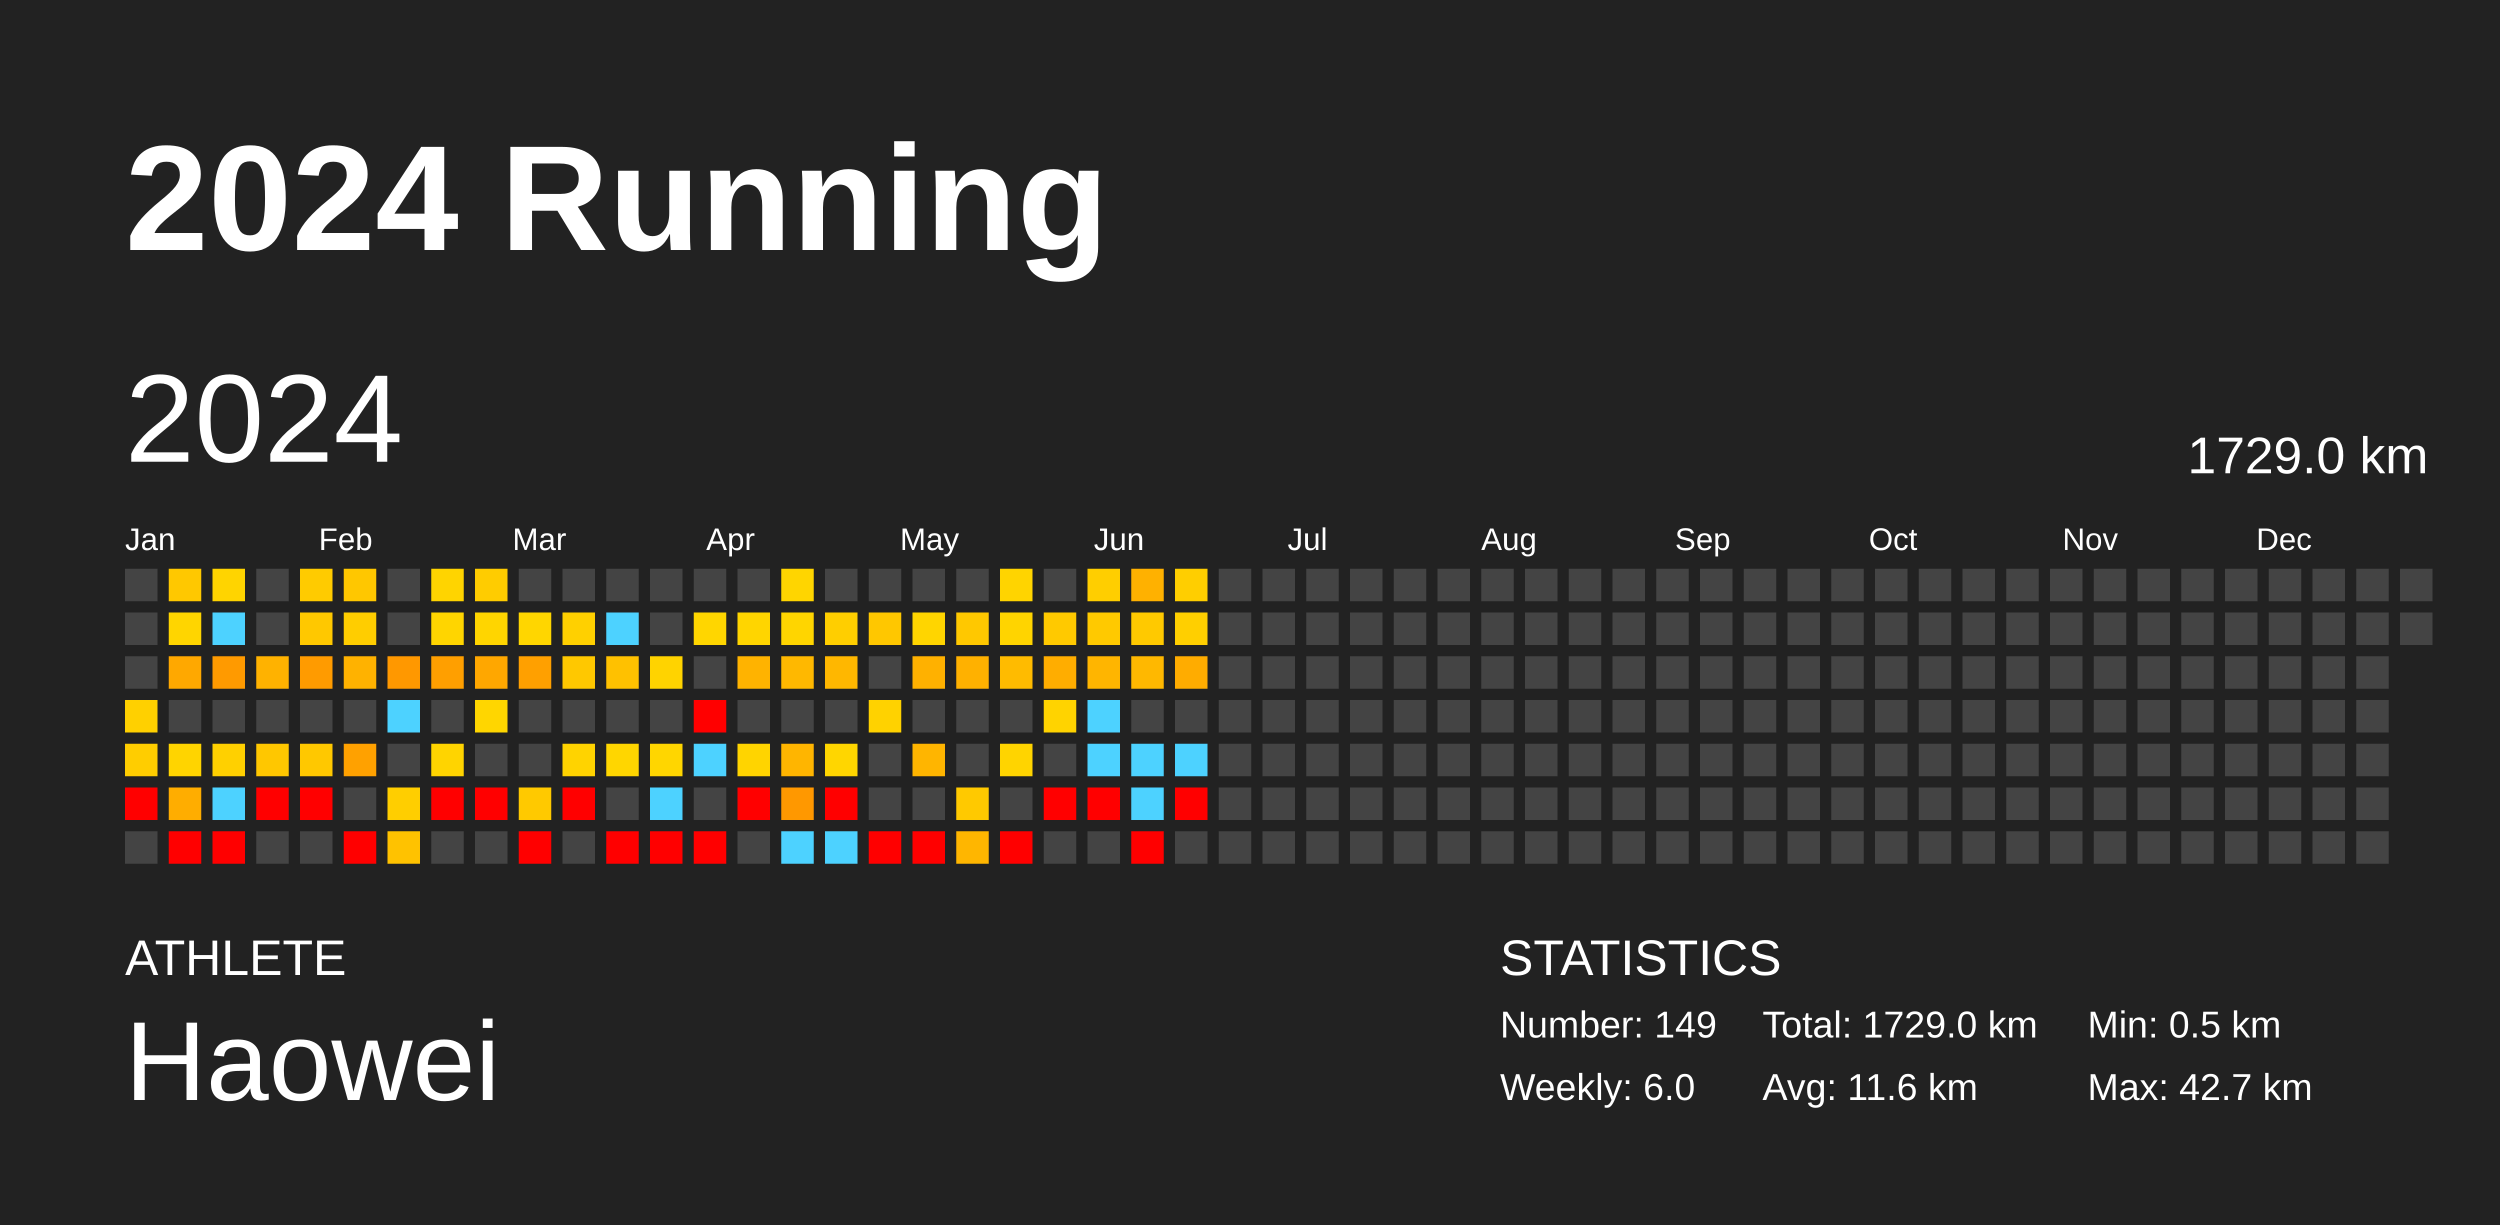
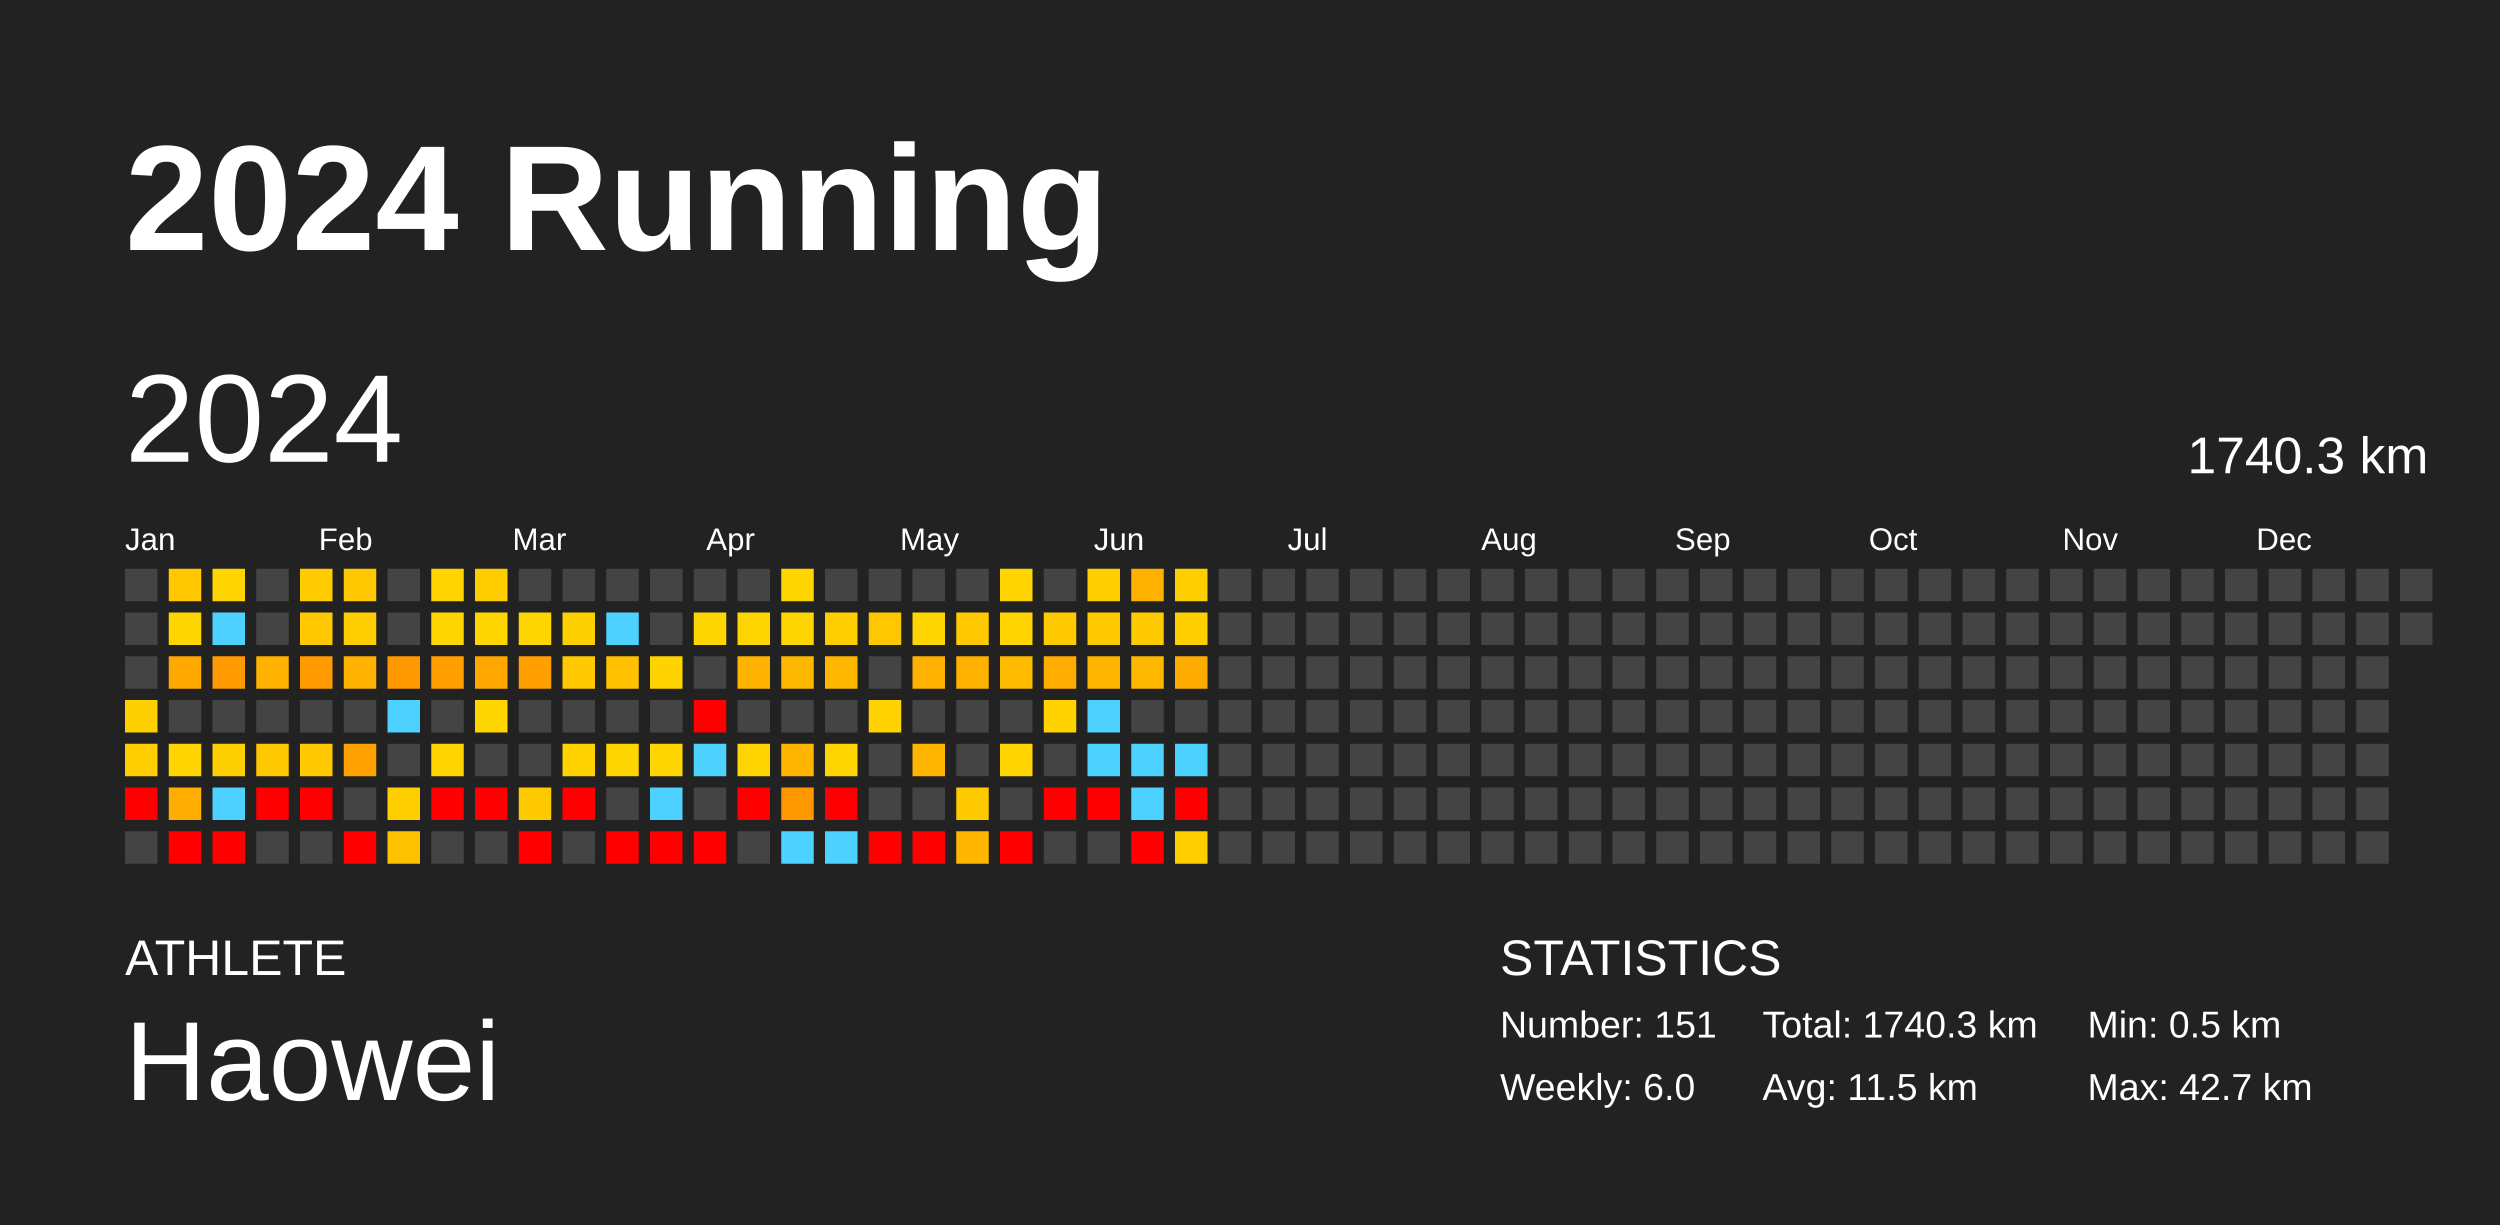
<svg xmlns="http://www.w3.org/2000/svg" baseProfile="full" height="98mm" version="1.1" viewBox="0,0,200,98" width="200mm">
  <defs />
  <rect fill="#222222" height="98" width="200" x="0" y="0" />
  <text fill="#FFFFFF" style="font-size:12px; font-family:Arial; font-weight:bold;" x="10" y="20">2024 Running</text>
  <text fill="#FFFFFF" style="font-size:4px; font-family:Arial" x="10" y="78">ATHLETE</text>
  <text fill="#FFFFFF" style="font-size:9px; font-family:Arial" x="10" y="88">Haowei</text>
  <text fill="#FFFFFF" style="font-size:4px; font-family:Arial" x="120" y="78">STATISTICS</text>
-   <text fill="#FFFFFF" style="font-size:3px; font-family:Arial" x="120" y="83">Number: 149</text>
+   <text fill="#FFFFFF" style="font-size:3px; font-family:Arial" x="120" y="83">Number: 151</text>
  <text fill="#FFFFFF" style="font-size:3px; font-family:Arial" x="120" y="88">Weekly: 6.0</text>
-   <text fill="#FFFFFF" style="font-size:3px; font-family:Arial" x="141" y="83">Total: 1729.0 km</text>
-   <text fill="#FFFFFF" style="font-size:3px; font-family:Arial" x="141" y="88">Avg: 11.6 km</text>
+   <text fill="#FFFFFF" style="font-size:3px; font-family:Arial" x="141" y="83">Total: 1740.3 km</text>
+   <text fill="#FFFFFF" style="font-size:3px; font-family:Arial" x="141" y="88">Avg: 11.5 km</text>
  <text fill="#FFFFFF" style="font-size:3px; font-family:Arial" x="167" y="83">Min: 0.5 km</text>
  <text fill="#FFFFFF" style="font-size:3px; font-family:Arial" x="167" y="88">Max: 42.7 km</text>
  <text dominant-baseline="hanging" fill="#FFFFFF" style="font-size:10.0px; font-family:Arial;" x="10" y="30">2024</text>
-   <text dominant-baseline="hanging" fill="#FFFFFF" style="font-size:4.125px; font-family:Arial;" x="175" y="35">1729.0 km</text>
+   <text dominant-baseline="hanging" fill="#FFFFFF" style="font-size:4.125px; font-family:Arial;" x="175" y="35">1740.3 km</text>
  <text fill="#FFFFFF" style="font-size:2.5px; font-family:Arial" x="10.0" y="44">Jan</text>
  <text fill="#FFFFFF" style="font-size:2.5px; font-family:Arial" x="25.5" y="44">Feb</text>
  <text fill="#FFFFFF" style="font-size:2.5px; font-family:Arial" x="41.0" y="44">Mar</text>
  <text fill="#FFFFFF" style="font-size:2.5px; font-family:Arial" x="56.5" y="44">Apr</text>
  <text fill="#FFFFFF" style="font-size:2.5px; font-family:Arial" x="72.0" y="44">May</text>
  <text fill="#FFFFFF" style="font-size:2.5px; font-family:Arial" x="87.5" y="44">Jun</text>
  <text fill="#FFFFFF" style="font-size:2.5px; font-family:Arial" x="103.0" y="44">Jul</text>
  <text fill="#FFFFFF" style="font-size:2.5px; font-family:Arial" x="118.5" y="44">Aug</text>
  <text fill="#FFFFFF" style="font-size:2.5px; font-family:Arial" x="134.0" y="44">Sep</text>
  <text fill="#FFFFFF" style="font-size:2.5px; font-family:Arial" x="149.5" y="44">Oct</text>
  <text fill="#FFFFFF" style="font-size:2.5px; font-family:Arial" x="165.0" y="44">Nov</text>
  <text fill="#FFFFFF" style="font-size:2.5px; font-family:Arial" x="180.5" y="44">Dec</text>
  <rect fill="#444444" height="2.6" width="2.6" x="10.0" y="45.5" />
  <rect fill="#444444" height="2.6" width="2.6" x="10.0" y="49.0" />
  <rect fill="#444444" height="2.6" width="2.6" x="10.0" y="52.5" />
  <rect fill="#ffd000" height="2.6" width="2.6" x="10.0" y="56.0" />
  <rect fill="#ffcd00" height="2.6" width="2.6" x="10.0" y="59.5" />
  <rect fill="red" height="2.6" width="2.6" x="10.0" y="63.0" />
  <rect fill="#444444" height="2.6" width="2.6" x="10.0" y="66.5" />
  <rect fill="#ffc800" height="2.6" width="2.6" x="13.5" y="45.5" />
  <rect fill="#ffd500" height="2.6" width="2.6" x="13.5" y="49.0" />
  <rect fill="#ffa800" height="2.6" width="2.6" x="13.5" y="52.5" />
  <rect fill="#444444" height="2.6" width="2.6" x="13.5" y="56.0" />
  <rect fill="#ffd400" height="2.6" width="2.6" x="13.5" y="59.5" />
  <rect fill="#ffad00" height="2.6" width="2.6" x="13.5" y="63.0" />
  <rect fill="red" height="2.6" width="2.6" x="13.5" y="66.5" />
  <rect fill="#ffd400" height="2.6" width="2.6" x="17.0" y="45.5" />
  <rect fill="#4dd2ff" height="2.6" width="2.6" x="17.0" y="49.0" />
  <rect fill="#ff9a00" height="2.6" width="2.6" x="17.0" y="52.5" />
  <rect fill="#444444" height="2.6" width="2.6" x="17.0" y="56.0" />
  <rect fill="#ffd000" height="2.6" width="2.6" x="17.0" y="59.5" />
  <rect fill="#4dd2ff" height="2.6" width="2.6" x="17.0" y="63.0" />
  <rect fill="red" height="2.6" width="2.6" x="17.0" y="66.5" />
  <rect fill="#444444" height="2.6" width="2.6" x="20.5" y="45.5" />
  <rect fill="#444444" height="2.6" width="2.6" x="20.5" y="49.0" />
  <rect fill="#ffb200" height="2.6" width="2.6" x="20.5" y="52.5" />
  <rect fill="#444444" height="2.6" width="2.6" x="20.5" y="56.0" />
  <rect fill="#ffc700" height="2.6" width="2.6" x="20.5" y="59.5" />
  <rect fill="red" height="2.6" width="2.6" x="20.5" y="63.0" />
  <rect fill="#444444" height="2.6" width="2.6" x="20.5" y="66.5" />
  <rect fill="#ffcb00" height="2.6" width="2.6" x="24.0" y="45.5" />
  <rect fill="#ffc800" height="2.6" width="2.6" x="24.0" y="49.0" />
  <rect fill="#ff9b00" height="2.6" width="2.6" x="24.0" y="52.5" />
  <rect fill="#444444" height="2.6" width="2.6" x="24.0" y="56.0" />
  <rect fill="#ffc800" height="2.6" width="2.6" x="24.0" y="59.5" />
  <rect fill="red" height="2.6" width="2.6" x="24.0" y="63.0" />
  <rect fill="#444444" height="2.6" width="2.6" x="24.0" y="66.5" />
  <rect fill="#ffc700" height="2.6" width="2.6" x="27.5" y="45.5" />
  <rect fill="#ffcd00" height="2.6" width="2.6" x="27.5" y="49.0" />
  <rect fill="#ffb200" height="2.6" width="2.6" x="27.5" y="52.5" />
  <rect fill="#444444" height="2.6" width="2.6" x="27.5" y="56.0" />
  <rect fill="#ffa100" height="2.6" width="2.6" x="27.5" y="59.5" />
  <rect fill="#444444" height="2.6" width="2.6" x="27.5" y="63.0" />
  <rect fill="red" height="2.6" width="2.6" x="27.5" y="66.5" />
  <rect fill="#444444" height="2.6" width="2.6" x="31.0" y="45.5" />
  <rect fill="#444444" height="2.6" width="2.6" x="31.0" y="49.0" />
  <rect fill="#ff9800" height="2.6" width="2.6" x="31.0" y="52.5" />
  <rect fill="#4dd2ff" height="2.6" width="2.6" x="31.0" y="56.0" />
  <rect fill="#444444" height="2.6" width="2.6" x="31.0" y="59.5" />
  <rect fill="#ffce00" height="2.6" width="2.6" x="31.0" y="63.0" />
  <rect fill="#ffc200" height="2.6" width="2.6" x="31.0" y="66.5" />
  <rect fill="#ffd400" height="2.6" width="2.6" x="34.5" y="45.5" />
  <rect fill="#ffd500" height="2.6" width="2.6" x="34.5" y="49.0" />
  <rect fill="#ff9f00" height="2.6" width="2.6" x="34.5" y="52.5" />
  <rect fill="#444444" height="2.6" width="2.6" x="34.5" y="56.0" />
  <rect fill="#ffd400" height="2.6" width="2.6" x="34.5" y="59.5" />
  <rect fill="red" height="2.6" width="2.6" x="34.5" y="63.0" />
  <rect fill="#444444" height="2.6" width="2.6" x="34.5" y="66.5" />
  <rect fill="#ffcc00" height="2.6" width="2.6" x="38.0" y="45.5" />
  <rect fill="#ffd500" height="2.6" width="2.6" x="38.0" y="49.0" />
  <rect fill="#ffa700" height="2.6" width="2.6" x="38.0" y="52.5" />
  <rect fill="#ffd600" height="2.6" width="2.6" x="38.0" y="56.0" />
  <rect fill="#444444" height="2.6" width="2.6" x="38.0" y="59.5" />
  <rect fill="red" height="2.6" width="2.6" x="38.0" y="63.0" />
  <rect fill="#444444" height="2.6" width="2.6" x="38.0" y="66.5" />
  <rect fill="#444444" height="2.6" width="2.6" x="41.5" y="45.5" />
  <rect fill="#ffd600" height="2.6" width="2.6" x="41.5" y="49.0" />
  <rect fill="#ffa000" height="2.6" width="2.6" x="41.5" y="52.5" />
  <rect fill="#444444" height="2.6" width="2.6" x="41.5" y="56.0" />
  <rect fill="#444444" height="2.6" width="2.6" x="41.5" y="59.5" />
  <rect fill="#ffc900" height="2.6" width="2.6" x="41.5" y="63.0" />
  <rect fill="red" height="2.6" width="2.6" x="41.5" y="66.5" />
  <rect fill="#444444" height="2.6" width="2.6" x="45.0" y="45.5" />
  <rect fill="#ffd000" height="2.6" width="2.6" x="45.0" y="49.0" />
  <rect fill="#ffc800" height="2.6" width="2.6" x="45.0" y="52.5" />
  <rect fill="#444444" height="2.6" width="2.6" x="45.0" y="56.0" />
  <rect fill="#ffd300" height="2.6" width="2.6" x="45.0" y="59.5" />
  <rect fill="red" height="2.6" width="2.6" x="45.0" y="63.0" />
  <rect fill="#444444" height="2.6" width="2.6" x="45.0" y="66.5" />
  <rect fill="#444444" height="2.6" width="2.6" x="48.5" y="45.5" />
  <rect fill="#4dd2ff" height="2.6" width="2.6" x="48.5" y="49.0" />
  <rect fill="#ffc100" height="2.6" width="2.6" x="48.5" y="52.5" />
  <rect fill="#444444" height="2.6" width="2.6" x="48.5" y="56.0" />
  <rect fill="#ffd600" height="2.6" width="2.6" x="48.5" y="59.5" />
  <rect fill="#444444" height="2.6" width="2.6" x="48.5" y="63.0" />
  <rect fill="red" height="2.6" width="2.6" x="48.5" y="66.5" />
  <rect fill="#444444" height="2.6" width="2.6" x="52.0" y="45.5" />
  <rect fill="#444444" height="2.6" width="2.6" x="52.0" y="49.0" />
  <rect fill="#ffd300" height="2.6" width="2.6" x="52.0" y="52.5" />
  <rect fill="#444444" height="2.6" width="2.6" x="52.0" y="56.0" />
  <rect fill="#ffd600" height="2.6" width="2.6" x="52.0" y="59.5" />
  <rect fill="#4dd2ff" height="2.6" width="2.6" x="52.0" y="63.0" />
  <rect fill="red" height="2.6" width="2.6" x="52.0" y="66.5" />
  <rect fill="#444444" height="2.6" width="2.6" x="55.5" y="45.5" />
  <rect fill="#ffd600" height="2.6" width="2.6" x="55.5" y="49.0" />
  <rect fill="#444444" height="2.6" width="2.6" x="55.5" y="52.5" />
  <rect fill="red" height="2.6" width="2.6" x="55.5" y="56.0" />
  <rect fill="#4dd2ff" height="2.6" width="2.6" x="55.5" y="59.5" />
  <rect fill="#444444" height="2.6" width="2.6" x="55.5" y="63.0" />
  <rect fill="red" height="2.6" width="2.6" x="55.5" y="66.5" />
  <rect fill="#444444" height="2.6" width="2.6" x="59.0" y="45.5" />
  <rect fill="#ffd500" height="2.6" width="2.6" x="59.0" y="49.0" />
  <rect fill="#ffb300" height="2.6" width="2.6" x="59.0" y="52.5" />
  <rect fill="#444444" height="2.6" width="2.6" x="59.0" y="56.0" />
  <rect fill="#ffd400" height="2.6" width="2.6" x="59.0" y="59.5" />
  <rect fill="red" height="2.6" width="2.6" x="59.0" y="63.0" />
  <rect fill="#444444" height="2.6" width="2.6" x="59.0" y="66.5" />
  <rect fill="#ffd500" height="2.6" width="2.6" x="62.5" y="45.5" />
  <rect fill="#ffd500" height="2.6" width="2.6" x="62.5" y="49.0" />
  <rect fill="#ffb800" height="2.6" width="2.6" x="62.5" y="52.5" />
  <rect fill="#444444" height="2.6" width="2.6" x="62.5" y="56.0" />
  <rect fill="#ffb500" height="2.6" width="2.6" x="62.5" y="59.5" />
  <rect fill="#ff9800" height="2.6" width="2.6" x="62.5" y="63.0" />
  <rect fill="#4dd2ff" height="2.6" width="2.6" x="62.5" y="66.5" />
  <rect fill="#444444" height="2.6" width="2.6" x="66.0" y="45.5" />
  <rect fill="#ffce00" height="2.6" width="2.6" x="66.0" y="49.0" />
  <rect fill="#ffb700" height="2.6" width="2.6" x="66.0" y="52.5" />
  <rect fill="#444444" height="2.6" width="2.6" x="66.0" y="56.0" />
  <rect fill="#ffd600" height="2.6" width="2.6" x="66.0" y="59.5" />
  <rect fill="red" height="2.6" width="2.6" x="66.0" y="63.0" />
  <rect fill="#4dd2ff" height="2.6" width="2.6" x="66.0" y="66.5" />
  <rect fill="#444444" height="2.6" width="2.6" x="69.5" y="45.5" />
  <rect fill="#ffc700" height="2.6" width="2.6" x="69.5" y="49.0" />
  <rect fill="#444444" height="2.6" width="2.6" x="69.5" y="52.5" />
  <rect fill="#ffd200" height="2.6" width="2.6" x="69.5" y="56.0" />
  <rect fill="#444444" height="2.6" width="2.6" x="69.5" y="59.5" />
  <rect fill="#444444" height="2.6" width="2.6" x="69.5" y="63.0" />
  <rect fill="red" height="2.6" width="2.6" x="69.5" y="66.5" />
  <rect fill="#444444" height="2.6" width="2.6" x="73.0" y="45.5" />
  <rect fill="#ffd500" height="2.6" width="2.6" x="73.0" y="49.0" />
  <rect fill="#ffb100" height="2.6" width="2.6" x="73.0" y="52.5" />
  <rect fill="#444444" height="2.6" width="2.6" x="73.0" y="56.0" />
  <rect fill="#ffb500" height="2.6" width="2.6" x="73.0" y="59.5" />
  <rect fill="#444444" height="2.6" width="2.6" x="73.0" y="63.0" />
  <rect fill="red" height="2.6" width="2.6" x="73.0" y="66.5" />
  <rect fill="#444444" height="2.6" width="2.6" x="76.5" y="45.5" />
  <rect fill="#ffc800" height="2.6" width="2.6" x="76.5" y="49.0" />
  <rect fill="#ffb100" height="2.6" width="2.6" x="76.5" y="52.5" />
  <rect fill="#444444" height="2.6" width="2.6" x="76.5" y="56.0" />
  <rect fill="#444444" height="2.6" width="2.6" x="76.5" y="59.5" />
  <rect fill="#ffc900" height="2.6" width="2.6" x="76.5" y="63.0" />
  <rect fill="#ffb600" height="2.6" width="2.6" x="76.5" y="66.5" />
  <rect fill="#ffd400" height="2.6" width="2.6" x="80.0" y="45.5" />
  <rect fill="#ffd400" height="2.6" width="2.6" x="80.0" y="49.0" />
  <rect fill="#ffbb00" height="2.6" width="2.6" x="80.0" y="52.5" />
  <rect fill="#444444" height="2.6" width="2.6" x="80.0" y="56.0" />
  <rect fill="#ffd400" height="2.6" width="2.6" x="80.0" y="59.5" />
  <rect fill="#444444" height="2.6" width="2.6" x="80.0" y="63.0" />
  <rect fill="red" height="2.6" width="2.6" x="80.0" y="66.5" />
  <rect fill="#444444" height="2.6" width="2.6" x="83.5" y="45.5" />
  <rect fill="#ffc900" height="2.6" width="2.6" x="83.5" y="49.0" />
  <rect fill="#ffad00" height="2.6" width="2.6" x="83.5" y="52.5" />
  <rect fill="#ffd300" height="2.6" width="2.6" x="83.5" y="56.0" />
  <rect fill="#444444" height="2.6" width="2.6" x="83.5" y="59.5" />
  <rect fill="red" height="2.6" width="2.6" x="83.5" y="63.0" />
  <rect fill="#444444" height="2.6" width="2.6" x="83.5" y="66.5" />
  <rect fill="#ffce00" height="2.6" width="2.6" x="87.0" y="45.5" />
  <rect fill="#ffc900" height="2.6" width="2.6" x="87.0" y="49.0" />
  <rect fill="#ffb500" height="2.6" width="2.6" x="87.0" y="52.5" />
  <rect fill="#4dd2ff" height="2.6" width="2.6" x="87.0" y="56.0" />
  <rect fill="#4dd2ff" height="2.6" width="2.6" x="87.0" y="59.5" />
  <rect fill="red" height="2.6" width="2.6" x="87.0" y="63.0" />
  <rect fill="#444444" height="2.6" width="2.6" x="87.0" y="66.5" />
  <rect fill="#ffb100" height="2.6" width="2.6" x="90.5" y="45.5" />
  <rect fill="#ffc900" height="2.6" width="2.6" x="90.5" y="49.0" />
  <rect fill="#ffb800" height="2.6" width="2.6" x="90.5" y="52.5" />
  <rect fill="#444444" height="2.6" width="2.6" x="90.5" y="56.0" />
  <rect fill="#4dd2ff" height="2.6" width="2.6" x="90.5" y="59.5" />
  <rect fill="#4dd2ff" height="2.6" width="2.6" x="90.5" y="63.0" />
  <rect fill="red" height="2.6" width="2.6" x="90.5" y="66.5" />
  <rect fill="#ffce00" height="2.6" width="2.6" x="94.0" y="45.5" />
  <rect fill="#ffcf00" height="2.6" width="2.6" x="94.0" y="49.0" />
  <rect fill="#ffac00" height="2.6" width="2.6" x="94.0" y="52.5" />
  <rect fill="#444444" height="2.6" width="2.6" x="94.0" y="56.0" />
  <rect fill="#4dd2ff" height="2.6" width="2.6" x="94.0" y="59.5" />
  <rect fill="red" height="2.6" width="2.6" x="94.0" y="63.0" />
-   <rect fill="#444444" height="2.6" width="2.6" x="94.0" y="66.5" />
+   <rect fill="#ffce00" height="2.6" width="2.6" x="94.0" y="66.5" />
  <rect fill="#444444" height="2.6" width="2.6" x="97.5" y="45.5" />
  <rect fill="#444444" height="2.6" width="2.6" x="97.5" y="49.0" />
  <rect fill="#444444" height="2.6" width="2.6" x="97.5" y="52.5" />
  <rect fill="#444444" height="2.6" width="2.6" x="97.5" y="56.0" />
  <rect fill="#444444" height="2.6" width="2.6" x="97.5" y="59.5" />
  <rect fill="#444444" height="2.6" width="2.6" x="97.5" y="63.0" />
  <rect fill="#444444" height="2.6" width="2.6" x="97.5" y="66.5" />
  <rect fill="#444444" height="2.6" width="2.6" x="101.0" y="45.5" />
  <rect fill="#444444" height="2.6" width="2.6" x="101.0" y="49.0" />
  <rect fill="#444444" height="2.6" width="2.6" x="101.0" y="52.5" />
  <rect fill="#444444" height="2.6" width="2.6" x="101.0" y="56.0" />
  <rect fill="#444444" height="2.6" width="2.6" x="101.0" y="59.5" />
  <rect fill="#444444" height="2.6" width="2.6" x="101.0" y="63.0" />
  <rect fill="#444444" height="2.6" width="2.6" x="101.0" y="66.5" />
  <rect fill="#444444" height="2.6" width="2.6" x="104.5" y="45.5" />
  <rect fill="#444444" height="2.6" width="2.6" x="104.5" y="49.0" />
  <rect fill="#444444" height="2.6" width="2.6" x="104.5" y="52.5" />
  <rect fill="#444444" height="2.6" width="2.6" x="104.5" y="56.0" />
  <rect fill="#444444" height="2.6" width="2.6" x="104.5" y="59.5" />
  <rect fill="#444444" height="2.6" width="2.6" x="104.5" y="63.0" />
  <rect fill="#444444" height="2.6" width="2.6" x="104.5" y="66.5" />
  <rect fill="#444444" height="2.6" width="2.6" x="108.0" y="45.5" />
  <rect fill="#444444" height="2.6" width="2.6" x="108.0" y="49.0" />
  <rect fill="#444444" height="2.6" width="2.6" x="108.0" y="52.5" />
  <rect fill="#444444" height="2.6" width="2.6" x="108.0" y="56.0" />
  <rect fill="#444444" height="2.6" width="2.6" x="108.0" y="59.5" />
  <rect fill="#444444" height="2.6" width="2.6" x="108.0" y="63.0" />
  <rect fill="#444444" height="2.6" width="2.6" x="108.0" y="66.5" />
  <rect fill="#444444" height="2.6" width="2.6" x="111.5" y="45.5" />
  <rect fill="#444444" height="2.6" width="2.6" x="111.5" y="49.0" />
  <rect fill="#444444" height="2.6" width="2.6" x="111.5" y="52.5" />
  <rect fill="#444444" height="2.6" width="2.6" x="111.5" y="56.0" />
  <rect fill="#444444" height="2.6" width="2.6" x="111.5" y="59.5" />
  <rect fill="#444444" height="2.6" width="2.6" x="111.5" y="63.0" />
  <rect fill="#444444" height="2.6" width="2.6" x="111.5" y="66.5" />
  <rect fill="#444444" height="2.6" width="2.6" x="115.0" y="45.5" />
  <rect fill="#444444" height="2.6" width="2.6" x="115.0" y="49.0" />
  <rect fill="#444444" height="2.6" width="2.6" x="115.0" y="52.5" />
  <rect fill="#444444" height="2.6" width="2.6" x="115.0" y="56.0" />
  <rect fill="#444444" height="2.6" width="2.6" x="115.0" y="59.5" />
  <rect fill="#444444" height="2.6" width="2.6" x="115.0" y="63.0" />
  <rect fill="#444444" height="2.6" width="2.6" x="115.0" y="66.5" />
  <rect fill="#444444" height="2.6" width="2.6" x="118.5" y="45.5" />
  <rect fill="#444444" height="2.6" width="2.6" x="118.5" y="49.0" />
  <rect fill="#444444" height="2.6" width="2.6" x="118.5" y="52.5" />
  <rect fill="#444444" height="2.6" width="2.6" x="118.5" y="56.0" />
  <rect fill="#444444" height="2.6" width="2.6" x="118.5" y="59.5" />
  <rect fill="#444444" height="2.6" width="2.6" x="118.5" y="63.0" />
  <rect fill="#444444" height="2.6" width="2.6" x="118.5" y="66.5" />
  <rect fill="#444444" height="2.6" width="2.6" x="122.0" y="45.5" />
  <rect fill="#444444" height="2.6" width="2.6" x="122.0" y="49.0" />
  <rect fill="#444444" height="2.6" width="2.6" x="122.0" y="52.5" />
  <rect fill="#444444" height="2.6" width="2.6" x="122.0" y="56.0" />
  <rect fill="#444444" height="2.6" width="2.6" x="122.0" y="59.5" />
  <rect fill="#444444" height="2.6" width="2.6" x="122.0" y="63.0" />
  <rect fill="#444444" height="2.6" width="2.6" x="122.0" y="66.5" />
  <rect fill="#444444" height="2.6" width="2.6" x="125.5" y="45.5" />
  <rect fill="#444444" height="2.6" width="2.6" x="125.5" y="49.0" />
  <rect fill="#444444" height="2.6" width="2.6" x="125.5" y="52.5" />
  <rect fill="#444444" height="2.6" width="2.6" x="125.5" y="56.0" />
  <rect fill="#444444" height="2.6" width="2.6" x="125.5" y="59.5" />
  <rect fill="#444444" height="2.6" width="2.6" x="125.5" y="63.0" />
  <rect fill="#444444" height="2.6" width="2.6" x="125.5" y="66.5" />
  <rect fill="#444444" height="2.6" width="2.6" x="129.0" y="45.5" />
  <rect fill="#444444" height="2.6" width="2.6" x="129.0" y="49.0" />
  <rect fill="#444444" height="2.6" width="2.6" x="129.0" y="52.5" />
  <rect fill="#444444" height="2.6" width="2.6" x="129.0" y="56.0" />
  <rect fill="#444444" height="2.6" width="2.6" x="129.0" y="59.5" />
  <rect fill="#444444" height="2.6" width="2.6" x="129.0" y="63.0" />
  <rect fill="#444444" height="2.6" width="2.6" x="129.0" y="66.5" />
  <rect fill="#444444" height="2.6" width="2.6" x="132.5" y="45.5" />
  <rect fill="#444444" height="2.6" width="2.6" x="132.5" y="49.0" />
  <rect fill="#444444" height="2.6" width="2.6" x="132.5" y="52.5" />
  <rect fill="#444444" height="2.6" width="2.6" x="132.5" y="56.0" />
  <rect fill="#444444" height="2.6" width="2.6" x="132.5" y="59.5" />
  <rect fill="#444444" height="2.6" width="2.6" x="132.5" y="63.0" />
  <rect fill="#444444" height="2.6" width="2.6" x="132.5" y="66.5" />
  <rect fill="#444444" height="2.6" width="2.6" x="136.0" y="45.5" />
  <rect fill="#444444" height="2.6" width="2.6" x="136.0" y="49.0" />
  <rect fill="#444444" height="2.6" width="2.6" x="136.0" y="52.5" />
  <rect fill="#444444" height="2.6" width="2.6" x="136.0" y="56.0" />
  <rect fill="#444444" height="2.6" width="2.6" x="136.0" y="59.5" />
  <rect fill="#444444" height="2.6" width="2.6" x="136.0" y="63.0" />
  <rect fill="#444444" height="2.6" width="2.6" x="136.0" y="66.5" />
  <rect fill="#444444" height="2.6" width="2.6" x="139.5" y="45.5" />
  <rect fill="#444444" height="2.6" width="2.6" x="139.5" y="49.0" />
  <rect fill="#444444" height="2.6" width="2.6" x="139.5" y="52.5" />
  <rect fill="#444444" height="2.6" width="2.6" x="139.5" y="56.0" />
  <rect fill="#444444" height="2.6" width="2.6" x="139.5" y="59.5" />
  <rect fill="#444444" height="2.6" width="2.6" x="139.5" y="63.0" />
  <rect fill="#444444" height="2.6" width="2.6" x="139.5" y="66.5" />
  <rect fill="#444444" height="2.6" width="2.6" x="143.0" y="45.5" />
  <rect fill="#444444" height="2.6" width="2.6" x="143.0" y="49.0" />
  <rect fill="#444444" height="2.6" width="2.6" x="143.0" y="52.5" />
  <rect fill="#444444" height="2.6" width="2.6" x="143.0" y="56.0" />
  <rect fill="#444444" height="2.6" width="2.6" x="143.0" y="59.5" />
  <rect fill="#444444" height="2.6" width="2.6" x="143.0" y="63.0" />
  <rect fill="#444444" height="2.6" width="2.6" x="143.0" y="66.5" />
  <rect fill="#444444" height="2.6" width="2.6" x="146.5" y="45.5" />
  <rect fill="#444444" height="2.6" width="2.6" x="146.5" y="49.0" />
  <rect fill="#444444" height="2.6" width="2.6" x="146.5" y="52.5" />
  <rect fill="#444444" height="2.6" width="2.6" x="146.5" y="56.0" />
  <rect fill="#444444" height="2.6" width="2.6" x="146.5" y="59.5" />
  <rect fill="#444444" height="2.6" width="2.6" x="146.5" y="63.0" />
  <rect fill="#444444" height="2.6" width="2.6" x="146.5" y="66.5" />
  <rect fill="#444444" height="2.6" width="2.6" x="150.0" y="45.5" />
  <rect fill="#444444" height="2.6" width="2.6" x="150.0" y="49.0" />
  <rect fill="#444444" height="2.6" width="2.6" x="150.0" y="52.5" />
  <rect fill="#444444" height="2.6" width="2.6" x="150.0" y="56.0" />
  <rect fill="#444444" height="2.6" width="2.6" x="150.0" y="59.5" />
  <rect fill="#444444" height="2.6" width="2.6" x="150.0" y="63.0" />
  <rect fill="#444444" height="2.6" width="2.6" x="150.0" y="66.5" />
  <rect fill="#444444" height="2.6" width="2.6" x="153.5" y="45.5" />
  <rect fill="#444444" height="2.6" width="2.6" x="153.5" y="49.0" />
  <rect fill="#444444" height="2.6" width="2.6" x="153.5" y="52.5" />
  <rect fill="#444444" height="2.6" width="2.6" x="153.5" y="56.0" />
  <rect fill="#444444" height="2.6" width="2.6" x="153.5" y="59.5" />
  <rect fill="#444444" height="2.6" width="2.6" x="153.5" y="63.0" />
  <rect fill="#444444" height="2.6" width="2.6" x="153.5" y="66.5" />
  <rect fill="#444444" height="2.6" width="2.6" x="157.0" y="45.5" />
  <rect fill="#444444" height="2.6" width="2.6" x="157.0" y="49.0" />
  <rect fill="#444444" height="2.6" width="2.6" x="157.0" y="52.5" />
  <rect fill="#444444" height="2.6" width="2.6" x="157.0" y="56.0" />
  <rect fill="#444444" height="2.6" width="2.6" x="157.0" y="59.5" />
  <rect fill="#444444" height="2.6" width="2.6" x="157.0" y="63.0" />
  <rect fill="#444444" height="2.6" width="2.6" x="157.0" y="66.5" />
  <rect fill="#444444" height="2.6" width="2.6" x="160.5" y="45.5" />
  <rect fill="#444444" height="2.6" width="2.6" x="160.5" y="49.0" />
  <rect fill="#444444" height="2.6" width="2.6" x="160.5" y="52.5" />
  <rect fill="#444444" height="2.6" width="2.6" x="160.5" y="56.0" />
  <rect fill="#444444" height="2.6" width="2.6" x="160.5" y="59.5" />
  <rect fill="#444444" height="2.6" width="2.6" x="160.5" y="63.0" />
  <rect fill="#444444" height="2.6" width="2.6" x="160.5" y="66.5" />
  <rect fill="#444444" height="2.6" width="2.6" x="164.0" y="45.5" />
  <rect fill="#444444" height="2.6" width="2.6" x="164.0" y="49.0" />
  <rect fill="#444444" height="2.6" width="2.6" x="164.0" y="52.5" />
  <rect fill="#444444" height="2.6" width="2.6" x="164.0" y="56.0" />
  <rect fill="#444444" height="2.6" width="2.6" x="164.0" y="59.5" />
  <rect fill="#444444" height="2.6" width="2.6" x="164.0" y="63.0" />
  <rect fill="#444444" height="2.6" width="2.6" x="164.0" y="66.5" />
  <rect fill="#444444" height="2.6" width="2.6" x="167.5" y="45.5" />
  <rect fill="#444444" height="2.6" width="2.6" x="167.5" y="49.0" />
  <rect fill="#444444" height="2.6" width="2.6" x="167.5" y="52.5" />
  <rect fill="#444444" height="2.6" width="2.6" x="167.5" y="56.0" />
  <rect fill="#444444" height="2.6" width="2.6" x="167.5" y="59.5" />
  <rect fill="#444444" height="2.6" width="2.6" x="167.5" y="63.0" />
  <rect fill="#444444" height="2.6" width="2.6" x="167.5" y="66.5" />
  <rect fill="#444444" height="2.6" width="2.6" x="171.0" y="45.5" />
  <rect fill="#444444" height="2.6" width="2.6" x="171.0" y="49.0" />
  <rect fill="#444444" height="2.6" width="2.6" x="171.0" y="52.5" />
  <rect fill="#444444" height="2.6" width="2.6" x="171.0" y="56.0" />
  <rect fill="#444444" height="2.6" width="2.6" x="171.0" y="59.5" />
  <rect fill="#444444" height="2.6" width="2.6" x="171.0" y="63.0" />
  <rect fill="#444444" height="2.6" width="2.6" x="171.0" y="66.5" />
  <rect fill="#444444" height="2.6" width="2.6" x="174.5" y="45.5" />
  <rect fill="#444444" height="2.6" width="2.6" x="174.5" y="49.0" />
  <rect fill="#444444" height="2.6" width="2.6" x="174.5" y="52.5" />
  <rect fill="#444444" height="2.6" width="2.6" x="174.5" y="56.0" />
  <rect fill="#444444" height="2.6" width="2.6" x="174.5" y="59.5" />
  <rect fill="#444444" height="2.6" width="2.6" x="174.5" y="63.0" />
  <rect fill="#444444" height="2.6" width="2.6" x="174.5" y="66.5" />
  <rect fill="#444444" height="2.6" width="2.6" x="178.0" y="45.5" />
  <rect fill="#444444" height="2.6" width="2.6" x="178.0" y="49.0" />
  <rect fill="#444444" height="2.6" width="2.6" x="178.0" y="52.5" />
  <rect fill="#444444" height="2.6" width="2.6" x="178.0" y="56.0" />
  <rect fill="#444444" height="2.6" width="2.6" x="178.0" y="59.5" />
  <rect fill="#444444" height="2.6" width="2.6" x="178.0" y="63.0" />
  <rect fill="#444444" height="2.6" width="2.6" x="178.0" y="66.5" />
  <rect fill="#444444" height="2.6" width="2.6" x="181.5" y="45.5" />
  <rect fill="#444444" height="2.6" width="2.6" x="181.5" y="49.0" />
  <rect fill="#444444" height="2.6" width="2.6" x="181.5" y="52.5" />
  <rect fill="#444444" height="2.6" width="2.6" x="181.5" y="56.0" />
  <rect fill="#444444" height="2.6" width="2.6" x="181.5" y="59.5" />
  <rect fill="#444444" height="2.6" width="2.6" x="181.5" y="63.0" />
  <rect fill="#444444" height="2.6" width="2.6" x="181.5" y="66.5" />
  <rect fill="#444444" height="2.6" width="2.6" x="185.0" y="45.5" />
  <rect fill="#444444" height="2.6" width="2.6" x="185.0" y="49.0" />
  <rect fill="#444444" height="2.6" width="2.6" x="185.0" y="52.5" />
  <rect fill="#444444" height="2.6" width="2.6" x="185.0" y="56.0" />
  <rect fill="#444444" height="2.6" width="2.6" x="185.0" y="59.5" />
  <rect fill="#444444" height="2.6" width="2.6" x="185.0" y="63.0" />
  <rect fill="#444444" height="2.6" width="2.6" x="185.0" y="66.5" />
  <rect fill="#444444" height="2.6" width="2.6" x="188.5" y="45.5" />
  <rect fill="#444444" height="2.6" width="2.6" x="188.5" y="49.0" />
  <rect fill="#444444" height="2.6" width="2.6" x="188.5" y="52.5" />
  <rect fill="#444444" height="2.6" width="2.6" x="188.5" y="56.0" />
  <rect fill="#444444" height="2.6" width="2.6" x="188.5" y="59.5" />
  <rect fill="#444444" height="2.6" width="2.6" x="188.5" y="63.0" />
  <rect fill="#444444" height="2.6" width="2.6" x="188.5" y="66.5" />
  <rect fill="#444444" height="2.6" width="2.6" x="192.0" y="45.5" />
  <rect fill="#444444" height="2.6" width="2.6" x="192.0" y="49.0" />
</svg>
